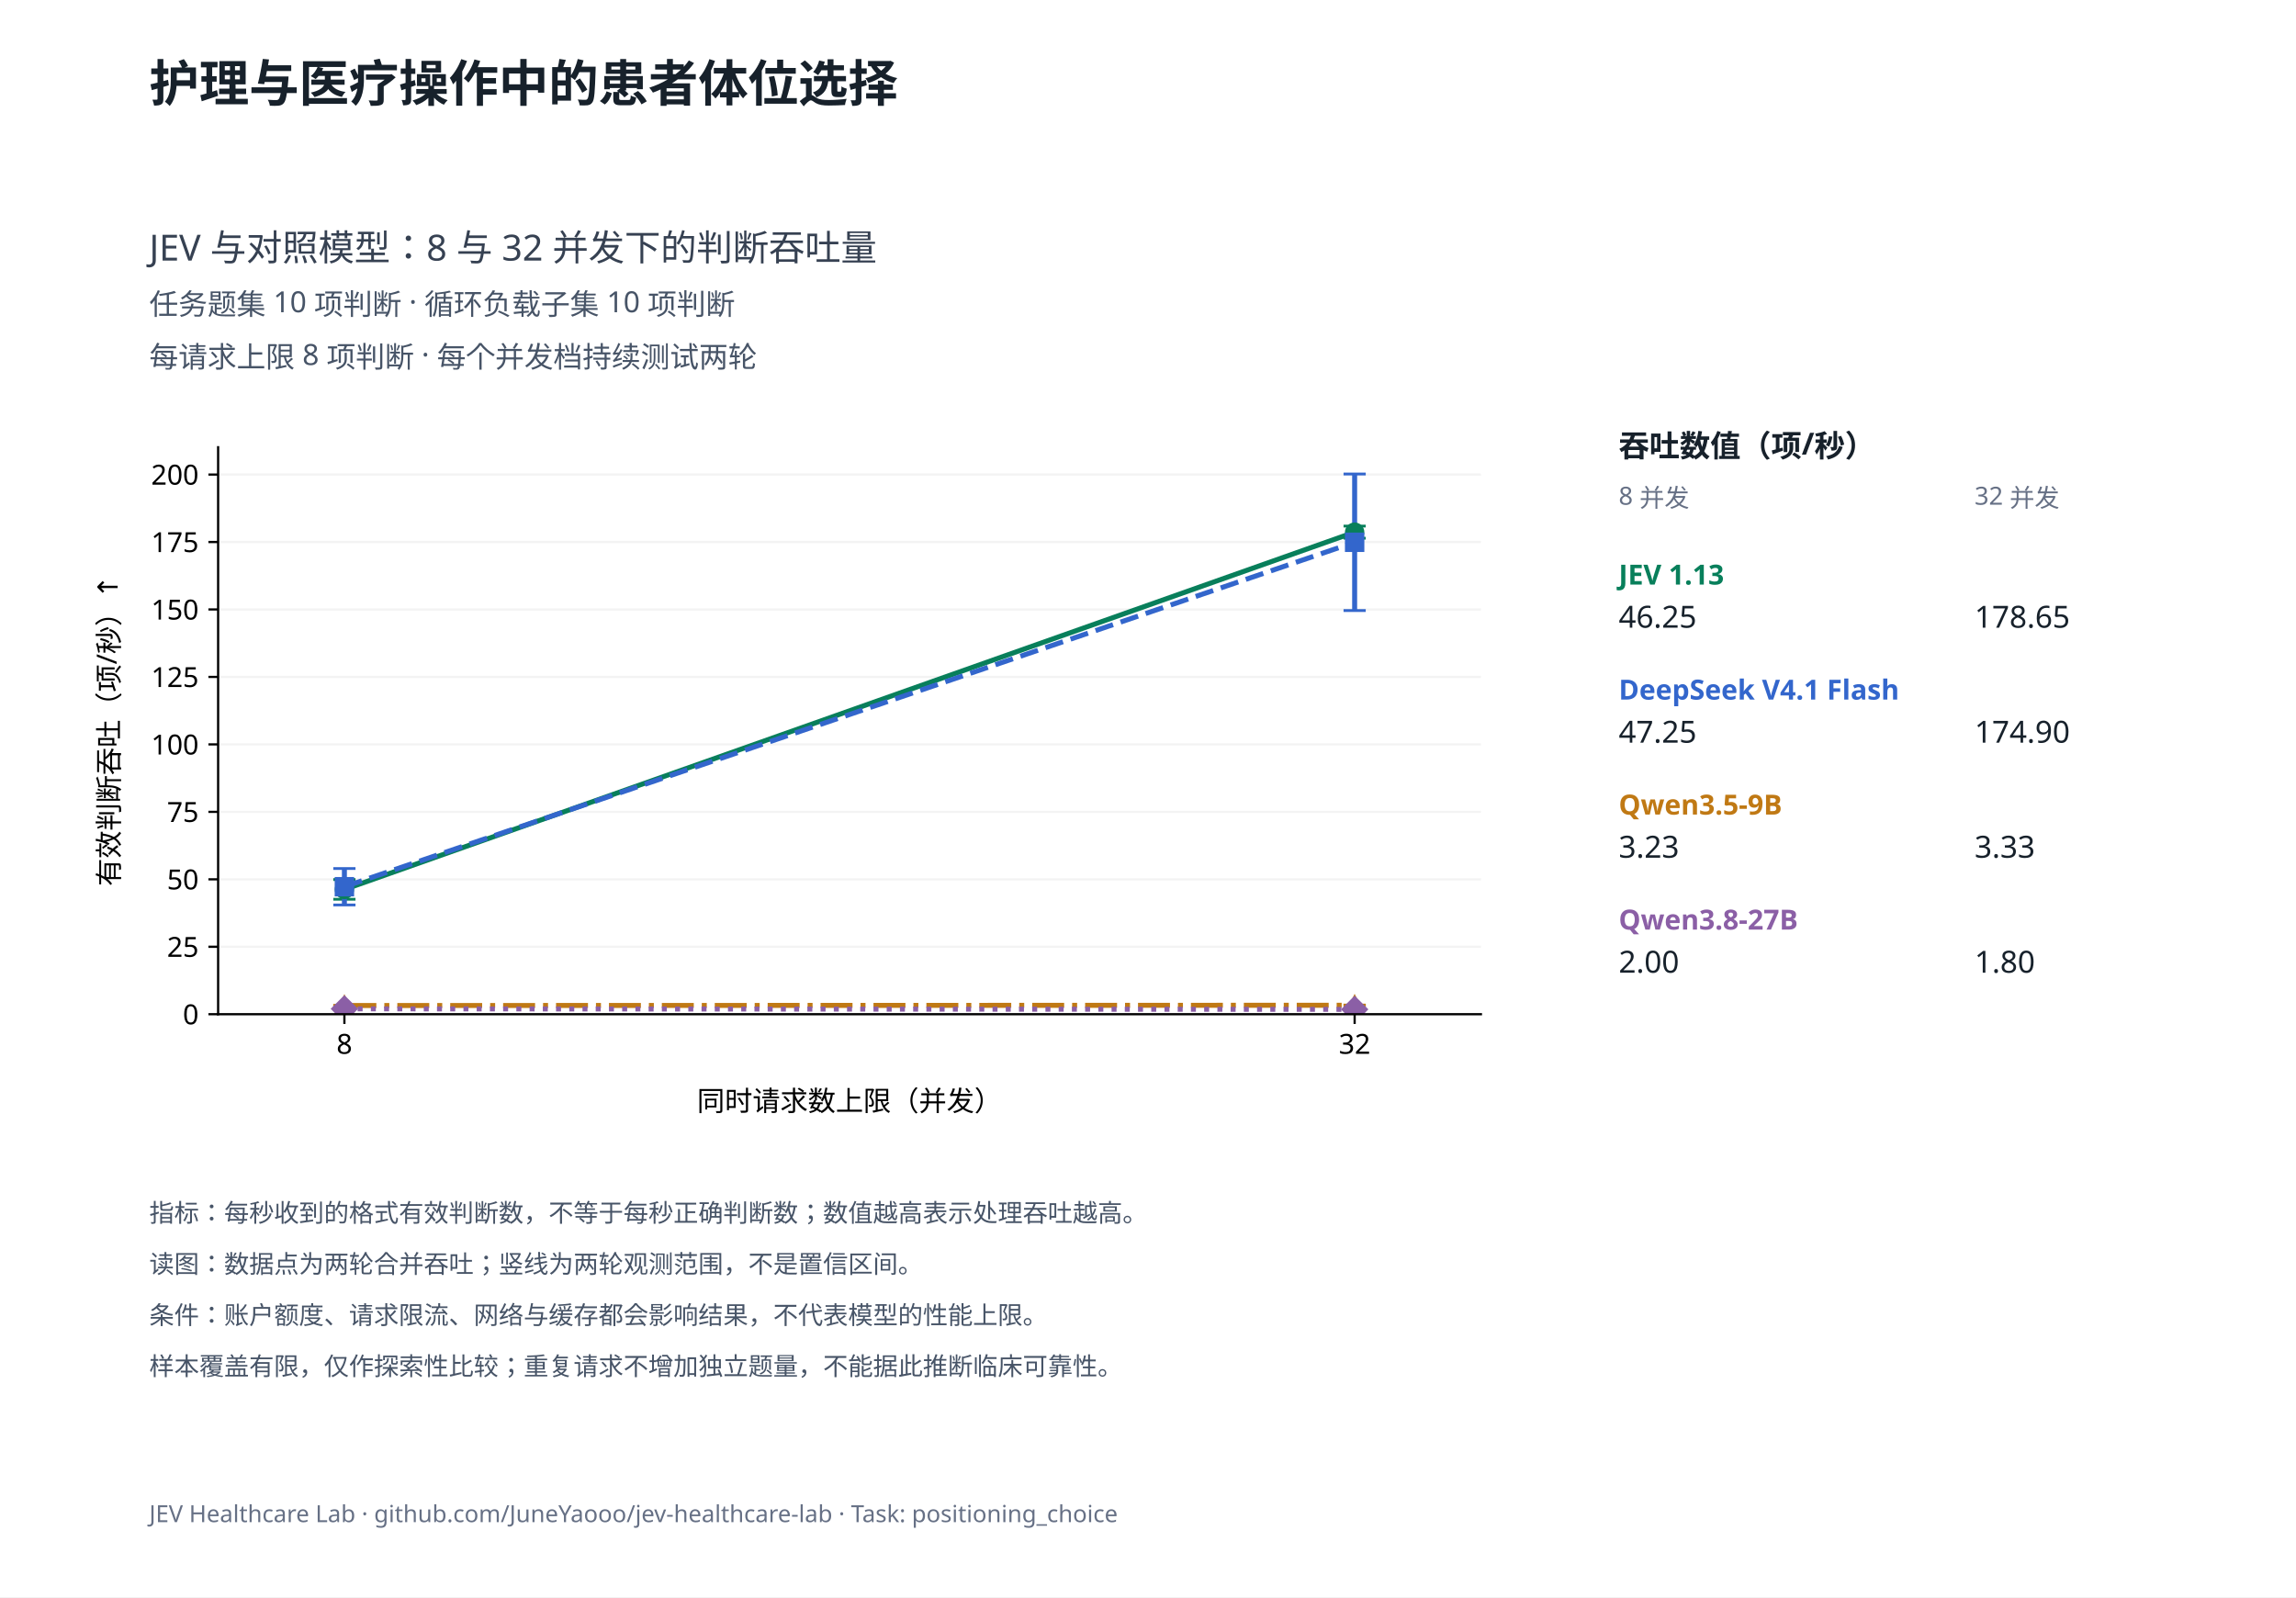
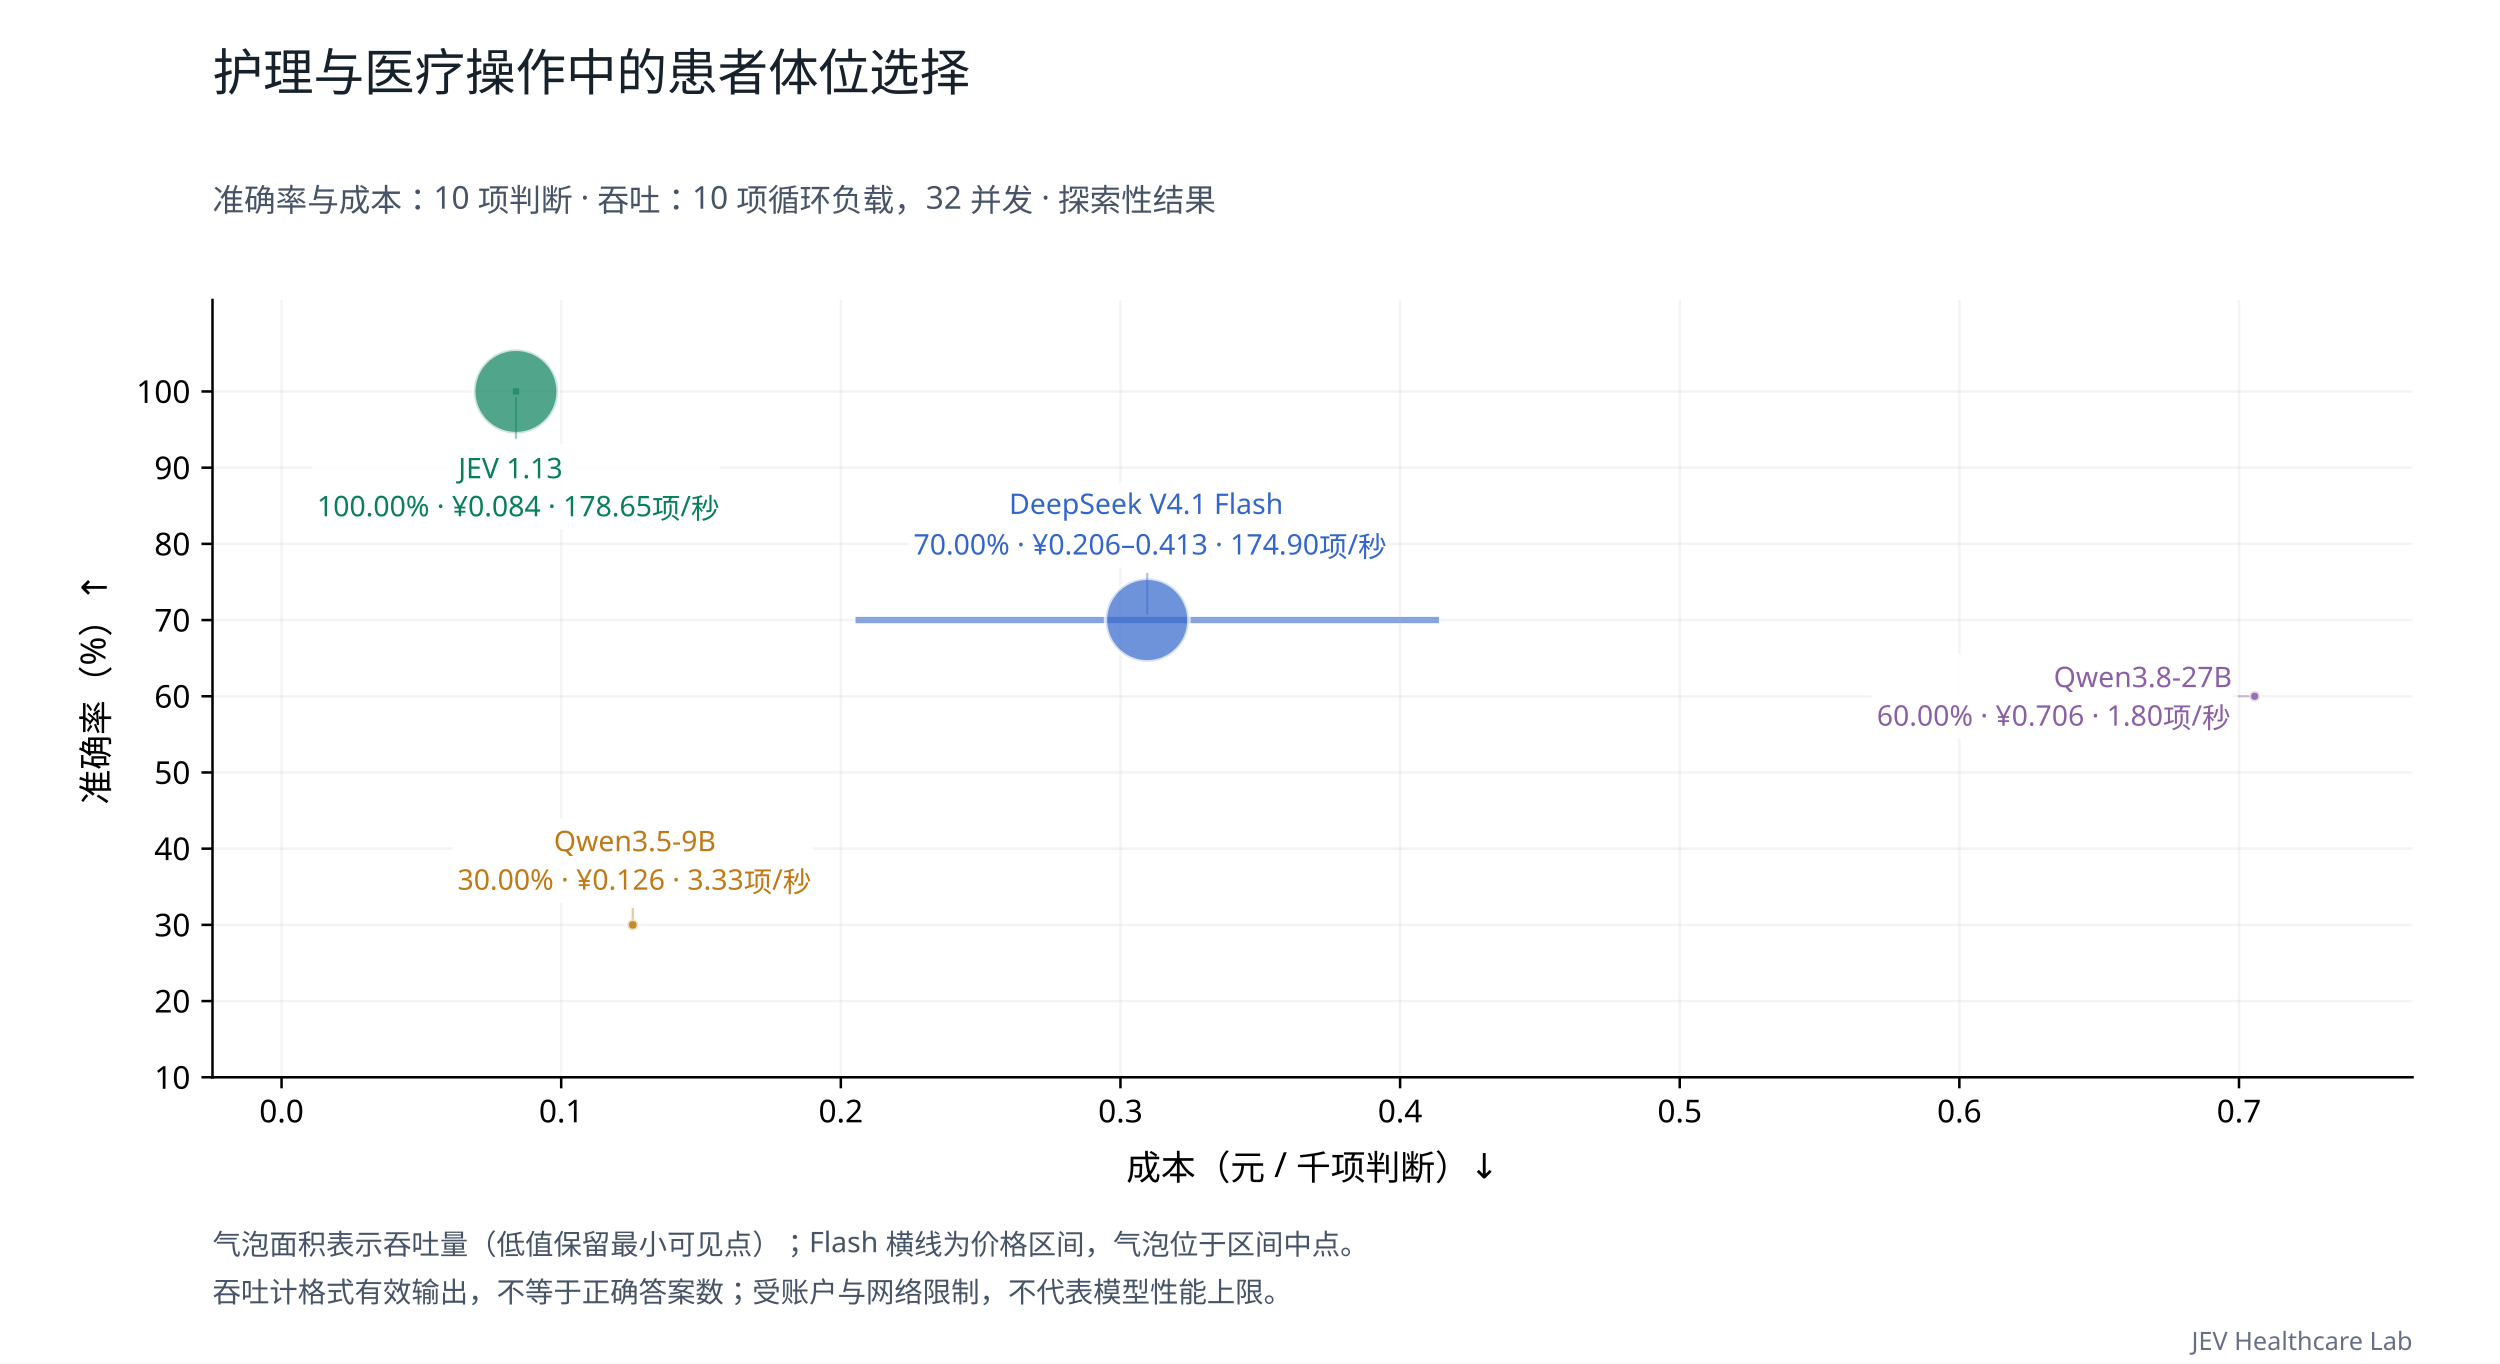
- <svg xmlns="http://www.w3.org/2000/svg" xmlns:xlink="http://www.w3.org/1999/xlink" width="828pt" height="576pt" viewBox="0 0 828 576" version="1.1">
+ <svg xmlns="http://www.w3.org/2000/svg" xmlns:xlink="http://www.w3.org/1999/xlink" width="792pt" height="432pt" viewBox="0 0 792 432" version="1.1">
  <defs>
    <style type="text/css">*{stroke-linejoin: round; stroke-linecap: butt}</style>
  </defs>
  <g id="figure_1">
    <g id="patch_1">
-       <path d="M 0 576 L 828 576 L 828 0 L 0 0 z " style="fill: #ffffff" />
+       <path d="M 0 432 L 792 432 L 792 0 L 0 0 z " style="fill: #ffffff" />
    </g>
    <g id="axes_1">
      <g id="patch_2">
-         <path d="M 78.66 365.76 L 534.06 365.76 L 534.06 161.28 L 78.66 161.28 z " style="fill: #ffffff" />
+         <path d="M 67.32 341.28 L 764.28 341.28 L 764.28 95.04 L 67.32 95.04 z " style="fill: #ffffff" />
+       </g>
+       <g id="line2d_1">
+         <path d="M 163.456 124.009 L 163.456 124.009 " clip-path="url(#p23ea43a445)" style="fill: none; stroke: #087f5b; stroke-opacity: 0.6; stroke-width: 2; stroke-linecap: square" />
+       </g>
+       <g id="line2d_2">
+         <path d="M 272.027 196.433 L 454.856 196.433 " clip-path="url(#p23ea43a445)" style="fill: none; stroke: #3366cc; stroke-opacity: 0.6; stroke-width: 2; stroke-linecap: square" />
+       </g>
+       <g id="line2d_3">
+         <path d="M 200.464 292.998 L 200.464 292.998 " clip-path="url(#p23ea43a445)" style="fill: none; stroke: #c07914; stroke-opacity: 0.6; stroke-width: 2; stroke-linecap: square" />
+       </g>
+       <g id="line2d_4">
+         <path d="M 714.274 220.574 L 714.274 220.574 " clip-path="url(#p23ea43a445)" style="fill: none; stroke: #8b5fa6; stroke-opacity: 0.6; stroke-width: 2; stroke-linecap: square" />
      </g>
      <g id="matplotlib.axis_1">
        <g id="xtick_1">
-           <g id="line2d_1">
+           <g id="line2d_5">
+             <path d="M 89.198 341.28 L 89.198 95.04 " clip-path="url(#p23ea43a445)" style="fill: none; stroke: #b0b0b0; stroke-opacity: 0.14; stroke-width: 0.8; stroke-linecap: square" />
+           </g>
+           <g id="line2d_6">
            <defs>
-               <path id="m73b1d0b5fa" d="M 0 0 L 0 3.5 " style="stroke: #000000; stroke-width: 0.8" />
+               <path id="m9bc29d670c" d="M 0 0 L 0 3.5 " style="stroke: #000000; stroke-width: 0.8" />
            </defs>
            <g>
-               <use xlink:href="#m73b1d0b5fa" x="124.2" y="365.76" style="stroke: #000000; stroke-width: 0.8" />
+               <use xlink:href="#m9bc29d670c" x="89.198" y="341.28" style="stroke: #000000; stroke-width: 0.8" />
            </g>
          </g>
          <g id="text_1">
-             <text style="font-size: 10px; font-family: 'Arial Unicode MS'; text-anchor: middle" x="124.2" y="380.04" transform="rotate(-0 124.2 380.0403)">8</text>
+             <text style="font-size: 10px; font-family: 'Arial Unicode MS'; text-anchor: middle" x="89.198" y="355.56" transform="rotate(-0 89.19767 355.5603)">0.0</text>
          </g>
        </g>
        <g id="xtick_2">
-           <g id="line2d_2">
-             <g>
-               <use xlink:href="#m73b1d0b5fa" x="488.52" y="365.76" style="stroke: #000000; stroke-width: 0.8" />
+           <g id="line2d_7">
+             <path d="M 177.786 341.28 L 177.786 95.04 " clip-path="url(#p23ea43a445)" style="fill: none; stroke: #b0b0b0; stroke-opacity: 0.14; stroke-width: 0.8; stroke-linecap: square" />
+           </g>
+           <g id="line2d_8">
+             <g>
+               <use xlink:href="#m9bc29d670c" x="177.786" y="341.28" style="stroke: #000000; stroke-width: 0.8" />
            </g>
          </g>
          <g id="text_2">
-             <text style="font-size: 10px; font-family: 'Arial Unicode MS'; text-anchor: middle" x="488.52" y="380.04" transform="rotate(-0 488.52 380.0403)">32</text>
-           </g>
-         </g>
-         <g id="text_3">
-           <text style="font-size: 10px; font-family: 'Arial Unicode MS'; text-anchor: middle" x="306.36" y="400.621" transform="rotate(-0 306.36 400.6211)">同时请求数上限（并发）</text>
+             <text style="font-size: 10px; font-family: 'Arial Unicode MS'; text-anchor: middle" x="177.786" y="355.56" transform="rotate(-0 177.7856 355.5603)">0.1</text>
+           </g>
+         </g>
+         <g id="xtick_3">
+           <g id="line2d_9">
+             <path d="M 266.373 341.28 L 266.373 95.04 " clip-path="url(#p23ea43a445)" style="fill: none; stroke: #b0b0b0; stroke-opacity: 0.14; stroke-width: 0.8; stroke-linecap: square" />
+           </g>
+           <g id="line2d_10">
+             <g>
+               <use xlink:href="#m9bc29d670c" x="266.373" y="341.28" style="stroke: #000000; stroke-width: 0.8" />
+             </g>
+           </g>
+           <g id="text_3">
+             <text style="font-size: 10px; font-family: 'Arial Unicode MS'; text-anchor: middle" x="266.373" y="355.56" transform="rotate(-0 266.3735 355.5603)">0.2</text>
+           </g>
+         </g>
+         <g id="xtick_4">
+           <g id="line2d_11">
+             <path d="M 354.961 341.28 L 354.961 95.04 " clip-path="url(#p23ea43a445)" style="fill: none; stroke: #b0b0b0; stroke-opacity: 0.14; stroke-width: 0.8; stroke-linecap: square" />
+           </g>
+           <g id="line2d_12">
+             <g>
+               <use xlink:href="#m9bc29d670c" x="354.961" y="341.28" style="stroke: #000000; stroke-width: 0.8" />
+             </g>
+           </g>
+           <g id="text_4">
+             <text style="font-size: 10px; font-family: 'Arial Unicode MS'; text-anchor: middle" x="354.961" y="355.56" transform="rotate(-0 354.9614 355.5603)">0.3</text>
+           </g>
+         </g>
+         <g id="xtick_5">
+           <g id="line2d_13">
+             <path d="M 443.549 341.28 L 443.549 95.04 " clip-path="url(#p23ea43a445)" style="fill: none; stroke: #b0b0b0; stroke-opacity: 0.14; stroke-width: 0.8; stroke-linecap: square" />
+           </g>
+           <g id="line2d_14">
+             <g>
+               <use xlink:href="#m9bc29d670c" x="443.549" y="341.28" style="stroke: #000000; stroke-width: 0.8" />
+             </g>
+           </g>
+           <g id="text_5">
+             <text style="font-size: 10px; font-family: 'Arial Unicode MS'; text-anchor: middle" x="443.549" y="355.56" transform="rotate(-0 443.5493 355.5603)">0.4</text>
+           </g>
+         </g>
+         <g id="xtick_6">
+           <g id="line2d_15">
+             <path d="M 532.137 341.28 L 532.137 95.04 " clip-path="url(#p23ea43a445)" style="fill: none; stroke: #b0b0b0; stroke-opacity: 0.14; stroke-width: 0.8; stroke-linecap: square" />
+           </g>
+           <g id="line2d_16">
+             <g>
+               <use xlink:href="#m9bc29d670c" x="532.137" y="341.28" style="stroke: #000000; stroke-width: 0.8" />
+             </g>
+           </g>
+           <g id="text_6">
+             <text style="font-size: 10px; font-family: 'Arial Unicode MS'; text-anchor: middle" x="532.137" y="355.56" transform="rotate(-0 532.1372 355.5603)">0.5</text>
+           </g>
+         </g>
+         <g id="xtick_7">
+           <g id="line2d_17">
+             <path d="M 620.725 341.28 L 620.725 95.04 " clip-path="url(#p23ea43a445)" style="fill: none; stroke: #b0b0b0; stroke-opacity: 0.14; stroke-width: 0.8; stroke-linecap: square" />
+           </g>
+           <g id="line2d_18">
+             <g>
+               <use xlink:href="#m9bc29d670c" x="620.725" y="341.28" style="stroke: #000000; stroke-width: 0.8" />
+             </g>
+           </g>
+           <g id="text_7">
+             <text style="font-size: 10px; font-family: 'Arial Unicode MS'; text-anchor: middle" x="620.725" y="355.56" transform="rotate(-0 620.7251 355.5603)">0.6</text>
+           </g>
+         </g>
+         <g id="xtick_8">
+           <g id="line2d_19">
+             <path d="M 709.313 341.28 L 709.313 95.04 " clip-path="url(#p23ea43a445)" style="fill: none; stroke: #b0b0b0; stroke-opacity: 0.14; stroke-width: 0.8; stroke-linecap: square" />
+           </g>
+           <g id="line2d_20">
+             <g>
+               <use xlink:href="#m9bc29d670c" x="709.313" y="341.28" style="stroke: #000000; stroke-width: 0.8" />
+             </g>
+           </g>
+           <g id="text_8">
+             <text style="font-size: 10px; font-family: 'Arial Unicode MS'; text-anchor: middle" x="709.313" y="355.56" transform="rotate(-0 709.313 355.5603)">0.7</text>
+           </g>
+         </g>
+         <g id="text_9">
+           <text style="font-size: 11px; font-family: 'Arial Unicode MS'; text-anchor: middle" x="415.8" y="373.812" transform="rotate(-0 415.8 373.8122)">成本（元 / 千项判断）↓</text>
        </g>
      </g>
      <g id="matplotlib.axis_2">
        <g id="ytick_1">
-           <g id="line2d_3">
-             <path d="M 78.66 365.76 L 534.06 365.76 " clip-path="url(#peaf18ee076)" style="fill: none; stroke: #b0b0b0; stroke-opacity: 0.16; stroke-width: 0.8; stroke-linecap: square" />
-           </g>
-           <g id="line2d_4">
+           <g id="line2d_21">
+             <path d="M 67.32 341.28 L 764.28 341.28 " clip-path="url(#p23ea43a445)" style="fill: none; stroke: #b0b0b0; stroke-opacity: 0.14; stroke-width: 0.8; stroke-linecap: square" />
+           </g>
+           <g id="line2d_22">
            <defs>
-               <path id="me951efc57d" d="M 0 0 L -3.5 0 " style="stroke: #000000; stroke-width: 0.8" />
+               <path id="me71dd7613c" d="M 0 0 L -3.5 0 " style="stroke: #000000; stroke-width: 0.8" />
            </defs>
            <g>
-               <use xlink:href="#me951efc57d" x="78.66" y="365.76" style="stroke: #000000; stroke-width: 0.8" />
-             </g>
-           </g>
-           <g id="text_4">
-             <text style="font-size: 10px; font-family: 'Arial Unicode MS'; text-anchor: end" x="71.66" y="369.4" transform="rotate(-0 71.66 369.4001)">0</text>
+               <use xlink:href="#me71dd7613c" x="67.32" y="341.28" style="stroke: #000000; stroke-width: 0.8" />
+             </g>
+           </g>
+           <g id="text_10">
+             <text style="font-size: 10px; font-family: 'Arial Unicode MS'; text-anchor: end" x="60.32" y="344.92" transform="rotate(-0 60.32 344.9201)">10</text>
          </g>
        </g>
        <g id="ytick_2">
-           <g id="line2d_5">
-             <path d="M 78.66 341.432 L 534.06 341.432 " clip-path="url(#peaf18ee076)" style="fill: none; stroke: #b0b0b0; stroke-opacity: 0.16; stroke-width: 0.8; stroke-linecap: square" />
-           </g>
-           <g id="line2d_6">
-             <g>
-               <use xlink:href="#me951efc57d" x="78.66" y="341.432" style="stroke: #000000; stroke-width: 0.8" />
-             </g>
-           </g>
-           <g id="text_5">
-             <text style="font-size: 10px; font-family: 'Arial Unicode MS'; text-anchor: end" x="71.66" y="345.072" transform="rotate(-0 71.66 345.0723)">25</text>
+           <g id="line2d_23">
+             <path d="M 67.32 317.139 L 764.28 317.139 " clip-path="url(#p23ea43a445)" style="fill: none; stroke: #b0b0b0; stroke-opacity: 0.14; stroke-width: 0.8; stroke-linecap: square" />
+           </g>
+           <g id="line2d_24">
+             <g>
+               <use xlink:href="#me71dd7613c" x="67.32" y="317.139" style="stroke: #000000; stroke-width: 0.8" />
+             </g>
+           </g>
+           <g id="text_11">
+             <text style="font-size: 10px; font-family: 'Arial Unicode MS'; text-anchor: end" x="60.32" y="320.779" transform="rotate(-0 60.32 320.779)">20</text>
          </g>
        </g>
        <g id="ytick_3">
-           <g id="line2d_7">
-             <path d="M 78.66 317.104 L 534.06 317.104 " clip-path="url(#peaf18ee076)" style="fill: none; stroke: #b0b0b0; stroke-opacity: 0.16; stroke-width: 0.8; stroke-linecap: square" />
-           </g>
-           <g id="line2d_8">
-             <g>
-               <use xlink:href="#me951efc57d" x="78.66" y="317.104" style="stroke: #000000; stroke-width: 0.8" />
-             </g>
-           </g>
-           <g id="text_6">
-             <text style="font-size: 10px; font-family: 'Arial Unicode MS'; text-anchor: end" x="71.66" y="320.745" transform="rotate(-0 71.66 320.7445)">50</text>
+           <g id="line2d_25">
+             <path d="M 67.32 292.998 L 764.28 292.998 " clip-path="url(#p23ea43a445)" style="fill: none; stroke: #b0b0b0; stroke-opacity: 0.14; stroke-width: 0.8; stroke-linecap: square" />
+           </g>
+           <g id="line2d_26">
+             <g>
+               <use xlink:href="#me71dd7613c" x="67.32" y="292.998" style="stroke: #000000; stroke-width: 0.8" />
+             </g>
+           </g>
+           <g id="text_12">
+             <text style="font-size: 10px; font-family: 'Arial Unicode MS'; text-anchor: end" x="60.32" y="296.638" transform="rotate(-0 60.32 296.6378)">30</text>
          </g>
        </g>
        <g id="ytick_4">
-           <g id="line2d_9">
-             <path d="M 78.66 292.777 L 534.06 292.777 " clip-path="url(#peaf18ee076)" style="fill: none; stroke: #b0b0b0; stroke-opacity: 0.16; stroke-width: 0.8; stroke-linecap: square" />
-           </g>
-           <g id="line2d_10">
-             <g>
-               <use xlink:href="#me951efc57d" x="78.66" y="292.777" style="stroke: #000000; stroke-width: 0.8" />
-             </g>
-           </g>
-           <g id="text_7">
-             <text style="font-size: 10px; font-family: 'Arial Unicode MS'; text-anchor: end" x="71.66" y="296.417" transform="rotate(-0 71.66 296.4167)">75</text>
+           <g id="line2d_27">
+             <path d="M 67.32 268.856 L 764.28 268.856 " clip-path="url(#p23ea43a445)" style="fill: none; stroke: #b0b0b0; stroke-opacity: 0.14; stroke-width: 0.8; stroke-linecap: square" />
+           </g>
+           <g id="line2d_28">
+             <g>
+               <use xlink:href="#me71dd7613c" x="67.32" y="268.856" style="stroke: #000000; stroke-width: 0.8" />
+             </g>
+           </g>
+           <g id="text_13">
+             <text style="font-size: 10px; font-family: 'Arial Unicode MS'; text-anchor: end" x="60.32" y="272.497" transform="rotate(-0 60.32 272.4966)">40</text>
          </g>
        </g>
        <g id="ytick_5">
-           <g id="line2d_11">
-             <path d="M 78.66 268.449 L 534.06 268.449 " clip-path="url(#peaf18ee076)" style="fill: none; stroke: #b0b0b0; stroke-opacity: 0.16; stroke-width: 0.8; stroke-linecap: square" />
-           </g>
-           <g id="line2d_12">
-             <g>
-               <use xlink:href="#me951efc57d" x="78.66" y="268.449" style="stroke: #000000; stroke-width: 0.8" />
-             </g>
-           </g>
-           <g id="text_8">
-             <text style="font-size: 10px; font-family: 'Arial Unicode MS'; text-anchor: end" x="71.66" y="272.089" transform="rotate(-0 71.66 272.0889)">100</text>
+           <g id="line2d_29">
+             <path d="M 67.32 244.715 L 764.28 244.715 " clip-path="url(#p23ea43a445)" style="fill: none; stroke: #b0b0b0; stroke-opacity: 0.14; stroke-width: 0.8; stroke-linecap: square" />
+           </g>
+           <g id="line2d_30">
+             <g>
+               <use xlink:href="#me71dd7613c" x="67.32" y="244.715" style="stroke: #000000; stroke-width: 0.8" />
+             </g>
+           </g>
+           <g id="text_14">
+             <text style="font-size: 10px; font-family: 'Arial Unicode MS'; text-anchor: end" x="60.32" y="248.355" transform="rotate(-0 60.32 248.3554)">50</text>
          </g>
        </g>
        <g id="ytick_6">
-           <g id="line2d_13">
-             <path d="M 78.66 244.121 L 534.06 244.121 " clip-path="url(#peaf18ee076)" style="fill: none; stroke: #b0b0b0; stroke-opacity: 0.16; stroke-width: 0.8; stroke-linecap: square" />
-           </g>
-           <g id="line2d_14">
-             <g>
-               <use xlink:href="#me951efc57d" x="78.66" y="244.121" style="stroke: #000000; stroke-width: 0.8" />
-             </g>
-           </g>
-           <g id="text_9">
-             <text style="font-size: 10px; font-family: 'Arial Unicode MS'; text-anchor: end" x="71.66" y="247.761" transform="rotate(-0 71.66 247.7612)">125</text>
+           <g id="line2d_31">
+             <path d="M 67.32 220.574 L 764.28 220.574 " clip-path="url(#p23ea43a445)" style="fill: none; stroke: #b0b0b0; stroke-opacity: 0.14; stroke-width: 0.8; stroke-linecap: square" />
+           </g>
+           <g id="line2d_32">
+             <g>
+               <use xlink:href="#me71dd7613c" x="67.32" y="220.574" style="stroke: #000000; stroke-width: 0.8" />
+             </g>
+           </g>
+           <g id="text_15">
+             <text style="font-size: 10px; font-family: 'Arial Unicode MS'; text-anchor: end" x="60.32" y="224.214" transform="rotate(-0 60.32 224.2143)">60</text>
          </g>
        </g>
        <g id="ytick_7">
-           <g id="line2d_15">
-             <path d="M 78.66 219.793 L 534.06 219.793 " clip-path="url(#peaf18ee076)" style="fill: none; stroke: #b0b0b0; stroke-opacity: 0.16; stroke-width: 0.8; stroke-linecap: square" />
-           </g>
-           <g id="line2d_16">
-             <g>
-               <use xlink:href="#me951efc57d" x="78.66" y="219.793" style="stroke: #000000; stroke-width: 0.8" />
-             </g>
-           </g>
-           <g id="text_10">
-             <text style="font-size: 10px; font-family: 'Arial Unicode MS'; text-anchor: end" x="71.66" y="223.433" transform="rotate(-0 71.66 223.4334)">150</text>
+           <g id="line2d_33">
+             <path d="M 67.32 196.433 L 764.28 196.433 " clip-path="url(#p23ea43a445)" style="fill: none; stroke: #b0b0b0; stroke-opacity: 0.14; stroke-width: 0.8; stroke-linecap: square" />
+           </g>
+           <g id="line2d_34">
+             <g>
+               <use xlink:href="#me71dd7613c" x="67.32" y="196.433" style="stroke: #000000; stroke-width: 0.8" />
+             </g>
+           </g>
+           <g id="text_16">
+             <text style="font-size: 10px; font-family: 'Arial Unicode MS'; text-anchor: end" x="60.32" y="200.073" transform="rotate(-0 60.32 200.0731)">70</text>
          </g>
        </g>
        <g id="ytick_8">
-           <g id="line2d_17">
-             <path d="M 78.66 195.465 L 534.06 195.465 " clip-path="url(#peaf18ee076)" style="fill: none; stroke: #b0b0b0; stroke-opacity: 0.16; stroke-width: 0.8; stroke-linecap: square" />
-           </g>
-           <g id="line2d_18">
-             <g>
-               <use xlink:href="#me951efc57d" x="78.66" y="195.465" style="stroke: #000000; stroke-width: 0.8" />
-             </g>
-           </g>
-           <g id="text_11">
-             <text style="font-size: 10px; font-family: 'Arial Unicode MS'; text-anchor: end" x="71.66" y="199.106" transform="rotate(-0 71.66 199.1056)">175</text>
+           <g id="line2d_35">
+             <path d="M 67.32 172.292 L 764.28 172.292 " clip-path="url(#p23ea43a445)" style="fill: none; stroke: #b0b0b0; stroke-opacity: 0.14; stroke-width: 0.8; stroke-linecap: square" />
+           </g>
+           <g id="line2d_36">
+             <g>
+               <use xlink:href="#me71dd7613c" x="67.32" y="172.292" style="stroke: #000000; stroke-width: 0.8" />
+             </g>
+           </g>
+           <g id="text_17">
+             <text style="font-size: 10px; font-family: 'Arial Unicode MS'; text-anchor: end" x="60.32" y="175.932" transform="rotate(-0 60.32 175.9319)">80</text>
          </g>
        </g>
        <g id="ytick_9">
-           <g id="line2d_19">
-             <path d="M 78.66 171.138 L 534.06 171.138 " clip-path="url(#peaf18ee076)" style="fill: none; stroke: #b0b0b0; stroke-opacity: 0.16; stroke-width: 0.8; stroke-linecap: square" />
-           </g>
-           <g id="line2d_20">
-             <g>
-               <use xlink:href="#me951efc57d" x="78.66" y="171.138" style="stroke: #000000; stroke-width: 0.8" />
-             </g>
-           </g>
-           <g id="text_12">
-             <text style="font-size: 10px; font-family: 'Arial Unicode MS'; text-anchor: end" x="71.66" y="174.778" transform="rotate(-0 71.66 174.7778)">200</text>
-           </g>
-         </g>
-         <g id="text_13">
-           <text style="font-size: 10px; font-family: 'Arial Unicode MS'; text-anchor: middle" x="42.877" y="263.52" transform="rotate(-90 42.87719 263.52)">有效判断吞吐（项/秒）↑</text>
-         </g>
-       </g>
-       <g id="LineCollection_1">
-         <path d="M 124.2 324.305 L 124.2 317.202 " clip-path="url(#peaf18ee076)" style="fill: none; stroke: #087f5b; stroke-width: 1.8" />
-         <path d="M 488.52 194.103 L 488.52 189.724 " clip-path="url(#peaf18ee076)" style="fill: none; stroke: #087f5b; stroke-width: 1.8" />
-       </g>
-       <g id="line2d_21">
+           <g id="line2d_37">
+             <path d="M 67.32 148.151 L 764.28 148.151 " clip-path="url(#p23ea43a445)" style="fill: none; stroke: #b0b0b0; stroke-opacity: 0.14; stroke-width: 0.8; stroke-linecap: square" />
+           </g>
+           <g id="line2d_38">
+             <g>
+               <use xlink:href="#me71dd7613c" x="67.32" y="148.151" style="stroke: #000000; stroke-width: 0.8" />
+             </g>
+           </g>
+           <g id="text_18">
+             <text style="font-size: 10px; font-family: 'Arial Unicode MS'; text-anchor: end" x="60.32" y="151.791" transform="rotate(-0 60.32 151.7907)">90</text>
+           </g>
+         </g>
+         <g id="ytick_10">
+           <g id="line2d_39">
+             <path d="M 67.32 124.009 L 764.28 124.009 " clip-path="url(#p23ea43a445)" style="fill: none; stroke: #b0b0b0; stroke-opacity: 0.14; stroke-width: 0.8; stroke-linecap: square" />
+           </g>
+           <g id="line2d_40">
+             <g>
+               <use xlink:href="#me71dd7613c" x="67.32" y="124.009" style="stroke: #000000; stroke-width: 0.8" />
+             </g>
+           </g>
+           <g id="text_19">
+             <text style="font-size: 10px; font-family: 'Arial Unicode MS'; text-anchor: end" x="60.32" y="127.65" transform="rotate(-0 60.32 127.6495)">100</text>
+           </g>
+         </g>
+         <g id="text_20">
+           <text style="font-size: 11px; font-family: 'Arial Unicode MS'; text-anchor: middle" x="34.327" y="218.16" transform="rotate(-90 34.32719 218.16)">准确率（%）↑</text>
+         </g>
+       </g>
+       <g id="patch_3">
+         <path d="M 67.32 341.28 L 67.32 95.04 " style="fill: none; stroke: #000000; stroke-width: 0.8; stroke-linejoin: miter; stroke-linecap: square" />
+       </g>
+       <g id="patch_4">
+         <path d="M 67.32 341.28 L 764.28 341.28 " style="fill: none; stroke: #000000; stroke-width: 0.8; stroke-linejoin: miter; stroke-linecap: square" />
+       </g>
+       <g id="PathCollection_1">
        <defs>
-           <path id="me0d12faeab" d="M 4 0 L -4 -0 " style="stroke: #087f5b" />
+           <path id="me0984b8905" d="M 0 13.366 C 3.545 13.366 6.945 11.958 9.451 9.451 C 11.958 6.945 13.366 3.545 13.366 0 C 13.366 -3.545 11.958 -6.945 9.451 -9.451 C 6.945 -11.958 3.545 -13.366 0 -13.366 C -3.545 -13.366 -6.945 -11.958 -9.451 -9.451 C -11.958 -6.945 -13.366 -3.545 -13.366 0 C -13.366 3.545 -11.958 6.945 -9.451 9.451 C -6.945 11.958 -3.545 13.366 0 13.366 z " style="stroke: #ffffff; stroke-opacity: 0.7; stroke-width: 1.1" />
        </defs>
-         <g clip-path="url(#peaf18ee076)">
-           <use xlink:href="#me0d12faeab" x="124.2" y="324.305" style="fill: #087f5b; stroke: #087f5b" />
-           <use xlink:href="#me0d12faeab" x="488.52" y="194.103" style="fill: #087f5b; stroke: #087f5b" />
-         </g>
-       </g>
-       <g id="line2d_22">
-         <g clip-path="url(#peaf18ee076)">
-           <use xlink:href="#me0d12faeab" x="124.2" y="317.202" style="fill: #087f5b; stroke: #087f5b" />
-           <use xlink:href="#me0d12faeab" x="488.52" y="189.724" style="fill: #087f5b; stroke: #087f5b" />
-         </g>
-       </g>
-       <g id="LineCollection_2">
-         <path d="M 124.2 326.349 L 124.2 313.212 " clip-path="url(#peaf18ee076)" style="fill: none; stroke: #3366cc; stroke-width: 1.8" />
-         <path d="M 488.52 220.182 L 488.52 170.943 " clip-path="url(#peaf18ee076)" style="fill: none; stroke: #3366cc; stroke-width: 1.8" />
-       </g>
-       <g id="line2d_23">
+         <g clip-path="url(#p23ea43a445)">
+           <use xlink:href="#me0984b8905" x="163.456" y="124.009" style="fill: #087f5b; fill-opacity: 0.7; stroke: #ffffff; stroke-opacity: 0.7; stroke-width: 1.1" />
+         </g>
+       </g>
+       <g id="PathCollection_2">
        <defs>
-           <path id="m6aea7ce89d" d="M 4 0 L -4 -0 " style="stroke: #3366cc" />
+           <path id="m5db1e35113" d="M 0 13.225 C 3.507 13.225 6.871 11.832 9.351 9.351 C 11.832 6.871 13.225 3.507 13.225 0 C 13.225 -3.507 11.832 -6.871 9.351 -9.351 C 6.871 -11.832 3.507 -13.225 0 -13.225 C -3.507 -13.225 -6.871 -11.832 -9.351 -9.351 C -11.832 -6.871 -13.225 -3.507 -13.225 0 C -13.225 3.507 -11.832 6.871 -9.351 9.351 C -6.871 11.832 -3.507 13.225 0 13.225 z " style="stroke: #ffffff; stroke-opacity: 0.7; stroke-width: 1.1" />
        </defs>
-         <g clip-path="url(#peaf18ee076)">
-           <use xlink:href="#m6aea7ce89d" x="124.2" y="326.349" style="fill: #3366cc; stroke: #3366cc" />
-           <use xlink:href="#m6aea7ce89d" x="488.52" y="220.182" style="fill: #3366cc; stroke: #3366cc" />
-         </g>
-       </g>
-       <g id="line2d_24">
-         <g clip-path="url(#peaf18ee076)">
-           <use xlink:href="#m6aea7ce89d" x="124.2" y="313.212" style="fill: #3366cc; stroke: #3366cc" />
-           <use xlink:href="#m6aea7ce89d" x="488.52" y="170.943" style="fill: #3366cc; stroke: #3366cc" />
-         </g>
-       </g>
-       <g id="LineCollection_3">
-         <path d="M 124.2 362.646 L 124.2 362.597 " clip-path="url(#peaf18ee076)" style="fill: none; stroke: #c07914; stroke-width: 1.8" />
-         <path d="M 488.52 362.597 L 488.52 362.451 " clip-path="url(#peaf18ee076)" style="fill: none; stroke: #c07914; stroke-width: 1.8" />
-       </g>
-       <g id="line2d_25">
+         <g clip-path="url(#p23ea43a445)">
+           <use xlink:href="#m5db1e35113" x="363.441" y="196.433" style="fill: #3366cc; fill-opacity: 0.7; stroke: #ffffff; stroke-opacity: 0.7; stroke-width: 1.1" />
+         </g>
+       </g>
+       <g id="PathCollection_3">
        <defs>
-           <path id="mb43142c4e9" d="M 4 0 L -4 -0 " style="stroke: #c07914" />
+           <path id="m45bace3a79" d="M 0 1.823 C 0.484 1.823 0.947 1.631 1.289 1.289 C 1.631 0.947 1.823 0.484 1.823 0 C 1.823 -0.484 1.631 -0.947 1.289 -1.289 C 0.947 -1.631 0.484 -1.823 0 -1.823 C -0.484 -1.823 -0.947 -1.631 -1.289 -1.289 C -1.631 -0.947 -1.823 -0.484 -1.823 0 C -1.823 0.484 -1.631 0.947 -1.289 1.289 C -0.947 1.631 -0.484 1.823 0 1.823 z " style="stroke: #ffffff; stroke-opacity: 0.7; stroke-width: 1.1" />
        </defs>
-         <g clip-path="url(#peaf18ee076)">
-           <use xlink:href="#mb43142c4e9" x="124.2" y="362.646" style="fill: #c07914; stroke: #c07914" />
-           <use xlink:href="#mb43142c4e9" x="488.52" y="362.597" style="fill: #c07914; stroke: #c07914" />
-         </g>
-       </g>
-       <g id="line2d_26">
-         <g clip-path="url(#peaf18ee076)">
-           <use xlink:href="#mb43142c4e9" x="124.2" y="362.597" style="fill: #c07914; stroke: #c07914" />
-           <use xlink:href="#mb43142c4e9" x="488.52" y="362.451" style="fill: #c07914; stroke: #c07914" />
-         </g>
-       </g>
-       <g id="LineCollection_4">
-         <path d="M 124.2 364.203 L 124.2 363.425 " clip-path="url(#peaf18ee076)" style="fill: none; stroke: #8b5fa6; stroke-width: 1.8" />
-         <path d="M 488.52 364.203 L 488.52 363.814 " clip-path="url(#peaf18ee076)" style="fill: none; stroke: #8b5fa6; stroke-width: 1.8" />
-       </g>
-       <g id="line2d_27">
+         <g clip-path="url(#p23ea43a445)">
+           <use xlink:href="#m45bace3a79" x="200.464" y="292.998" style="fill: #c07914; fill-opacity: 0.7; stroke: #ffffff; stroke-opacity: 0.7; stroke-width: 1.1" />
+         </g>
+       </g>
+       <g id="PathCollection_4">
        <defs>
-           <path id="m0fd5b7fb76" d="M 4 0 L -4 -0 " style="stroke: #8b5fa6" />
+           <path id="m5661cff470" d="M 0 1.732 C 0.459 1.732 0.9 1.55 1.225 1.225 C 1.55 0.9 1.732 0.459 1.732 0 C 1.732 -0.459 1.55 -0.9 1.225 -1.225 C 0.9 -1.55 0.459 -1.732 0 -1.732 C -0.459 -1.732 -0.9 -1.55 -1.225 -1.225 C -1.55 -0.9 -1.732 -0.459 -1.732 0 C -1.732 0.459 -1.55 0.9 -1.225 1.225 C -0.9 1.55 -0.459 1.732 0 1.732 z " style="stroke: #ffffff; stroke-opacity: 0.7; stroke-width: 1.1" />
        </defs>
-         <g clip-path="url(#peaf18ee076)">
-           <use xlink:href="#m0fd5b7fb76" x="124.2" y="364.203" style="fill: #8b5fa6; stroke: #8b5fa6" />
-           <use xlink:href="#m0fd5b7fb76" x="488.52" y="364.203" style="fill: #8b5fa6; stroke: #8b5fa6" />
-         </g>
-       </g>
-       <g id="line2d_28">
-         <g clip-path="url(#peaf18ee076)">
-           <use xlink:href="#m0fd5b7fb76" x="124.2" y="363.425" style="fill: #8b5fa6; stroke: #8b5fa6" />
-           <use xlink:href="#m0fd5b7fb76" x="488.52" y="363.814" style="fill: #8b5fa6; stroke: #8b5fa6" />
-         </g>
-       </g>
-       <g id="line2d_29">
-         <path d="M 124.2 320.754 L 488.52 191.914 " clip-path="url(#peaf18ee076)" style="fill: none; stroke: #087f5b; stroke-width: 1.8; stroke-linecap: square" />
-         <defs>
-           <path id="m7e50dbe03a" d="M 0 3 C 0.796 3 1.559 2.684 2.121 2.121 C 2.684 1.559 3 0.796 3 0 C 3 -0.796 2.684 -1.559 2.121 -2.121 C 1.559 -2.684 0.796 -3 0 -3 C -0.796 -3 -1.559 -2.684 -2.121 -2.121 C -2.684 -1.559 -3 -0.796 -3 0 C -3 0.796 -2.684 1.559 -2.121 2.121 C -1.559 2.684 -0.796 3 0 3 z " style="stroke: #087f5b" />
-         </defs>
-         <g clip-path="url(#peaf18ee076)">
-           <use xlink:href="#m7e50dbe03a" x="124.2" y="320.754" style="fill: #087f5b; stroke: #087f5b" />
-           <use xlink:href="#m7e50dbe03a" x="488.52" y="191.914" style="fill: #087f5b; stroke: #087f5b" />
-         </g>
-       </g>
-       <g id="line2d_30">
-         <path d="M 124.2 319.78 L 488.52 195.563 " clip-path="url(#peaf18ee076)" style="fill: none; stroke-dasharray: 6.66,2.88; stroke-dashoffset: 0; stroke: #3366cc; stroke-width: 1.8" />
-         <defs>
-           <path id="m9ef0812d85" d="M -3 3 L 3 3 L 3 -3 L -3 -3 z " style="stroke: #3366cc; stroke-linejoin: miter" />
-         </defs>
-         <g clip-path="url(#peaf18ee076)">
-           <use xlink:href="#m9ef0812d85" x="124.2" y="319.78" style="fill: #3366cc; stroke: #3366cc; stroke-linejoin: miter" />
-           <use xlink:href="#m9ef0812d85" x="488.52" y="195.563" style="fill: #3366cc; stroke: #3366cc; stroke-linejoin: miter" />
-         </g>
-       </g>
-       <g id="line2d_31">
-         <path d="M 124.2 362.622 L 488.52 362.524 " clip-path="url(#peaf18ee076)" style="fill: none; stroke-dasharray: 11.52,2.88,1.8,2.88; stroke-dashoffset: 0; stroke: #c07914; stroke-width: 1.8" />
-         <defs>
-           <path id="m410c7b7d0b" d="M 0 -3 L -3 3 L 3 3 z " style="stroke: #c07914; stroke-linejoin: miter" />
-         </defs>
-         <g clip-path="url(#peaf18ee076)">
-           <use xlink:href="#m410c7b7d0b" x="124.2" y="362.622" style="fill: #c07914; stroke: #c07914; stroke-linejoin: miter" />
-           <use xlink:href="#m410c7b7d0b" x="488.52" y="362.524" style="fill: #c07914; stroke: #c07914; stroke-linejoin: miter" />
-         </g>
-       </g>
-       <g id="line2d_32">
-         <path d="M 124.2 363.814 L 488.52 364.008 " clip-path="url(#peaf18ee076)" style="fill: none; stroke-dasharray: 1.8,2.97; stroke-dashoffset: 0; stroke: #8b5fa6; stroke-width: 1.8" />
-         <defs>
-           <path id="ma53f7dcae5" d="M -0 4.243 L 4.243 0 L 0 -4.243 L -4.243 -0 z " style="stroke: #8b5fa6; stroke-linejoin: miter" />
-         </defs>
-         <g clip-path="url(#peaf18ee076)">
-           <use xlink:href="#ma53f7dcae5" x="124.2" y="363.814" style="fill: #8b5fa6; stroke: #8b5fa6; stroke-linejoin: miter" />
-           <use xlink:href="#ma53f7dcae5" x="488.52" y="364.008" style="fill: #8b5fa6; stroke: #8b5fa6; stroke-linejoin: miter" />
-         </g>
-       </g>
-       <g id="patch_3">
-         <path d="M 78.66 365.76 L 78.66 161.28 " style="fill: none; stroke: #000000; stroke-width: 0.8; stroke-linejoin: miter; stroke-linecap: square" />
-       </g>
-       <g id="patch_4">
-         <path d="M 78.66 365.76 L 534.06 365.76 " style="fill: none; stroke: #000000; stroke-width: 0.8; stroke-linejoin: miter; stroke-linecap: square" />
-       </g>
-     </g>
-     <g id="text_14">
-       <text style="font-weight: 700; font-size: 18px; font-family: 'Arial Unicode MS'; text-anchor: start; fill: #17212b" x="53.82" y="36.561" transform="rotate(-0 53.82 36.56137)">护理与医疗操作中的患者体位选择</text>
-     </g>
-     <g id="text_15">
-       <text style="font-size: 13px; font-family: 'Arial Unicode MS'; text-anchor: start; fill: #364152" x="53.82" y="93.97" transform="rotate(-0 53.82 93.96962)">JEV 与对照模型：8 与 32 并发下的判断吞吐量</text>
-     </g>
-     <g id="text_16">
-       <text style="font-size: 10.5px; font-family: 'Arial Unicode MS'; text-anchor: start; fill: #475467" x="53.82" y="113.472" transform="rotate(-0 53.82 113.472)">任务题集 10 项判断 · 循环负载子集 10 项判断</text>
-     </g>
-     <g id="text_17">
-       <text style="font-size: 10.5px; font-family: 'Arial Unicode MS'; text-anchor: start; fill: #475467" x="53.82" y="132.48" transform="rotate(-0 53.82 132.48)">每请求上限 8 项判断 · 每个并发档持续测试两轮</text>
-     </g>
-     <g id="text_18">
-       <text style="font-weight: 700; font-size: 11px; font-family: 'Arial Unicode MS'; text-anchor: start; fill: #17212b" x="583.74" y="164.736" transform="rotate(-0 583.74 164.736)">吞吐数值（项/秒）</text>
-     </g>
-     <g id="text_19">
-       <text style="font-size: 9px; font-family: 'Arial Unicode MS'; text-anchor: start; fill: #667085" x="583.74" y="182.016" transform="rotate(-0 583.74 182.016)">8 并发</text>
-     </g>
-     <g id="text_20">
-       <text style="font-size: 9px; font-family: 'Arial Unicode MS'; text-anchor: start; fill: #667085" x="712.08" y="182.016" transform="rotate(-0 712.08 182.016)">32 并发</text>
-     </g>
-     <g id="text_21">
-       <text style="font-weight: 700; font-size: 10px; font-family: 'Arial Unicode MS'; text-anchor: start; fill: #087f5b" x="583.74" y="210.816" transform="rotate(-0 583.74 210.816)">JEV 1.13</text>
-     </g>
-     <g id="text_22">
-       <text style="font-size: 11px; font-family: 'Arial Unicode MS'; text-anchor: start; fill: #17212b" x="583.74" y="226.368" transform="rotate(-0 583.74 226.368)">46.25</text>
-     </g>
-     <g id="text_23">
-       <text style="font-size: 11px; font-family: 'Arial Unicode MS'; text-anchor: start; fill: #17212b" x="712.08" y="226.368" transform="rotate(-0 712.08 226.368)">178.65</text>
-     </g>
-     <g id="text_24">
-       <text style="font-weight: 700; font-size: 10px; font-family: 'Arial Unicode MS'; text-anchor: start; fill: #3366cc" x="583.74" y="252.288" transform="rotate(-0 583.74 252.288)">DeepSeek V4.1 Flash</text>
+         <g clip-path="url(#p23ea43a445)">
+           <use xlink:href="#m5661cff470" x="714.274" y="220.574" style="fill: #8b5fa6; fill-opacity: 0.7; stroke: #ffffff; stroke-opacity: 0.7; stroke-width: 1.1" />
+         </g>
+       </g>
+       <g id="patch_5">
+         <path d="M 163.456 138.789 Q 163.456 132.401 163.456 126.012 " style="fill: none; opacity: 0.4; stroke: #087f5b; stroke-width: 0.7; stroke-linecap: round" />
+       </g>
+       <g id="text_21">
+         <g id="patch_6">
+           <path d="M 100.417 167.673 L 226.496 167.673 Q 228.116 167.673 228.116 166.053 L 228.116 142.415 Q 228.116 140.795 226.496 140.795 L 100.417 140.795 Q 98.797 140.795 98.797 142.415 L 98.797 166.053 Q 98.797 167.673 100.417 167.673 z " style="fill: #ffffff; opacity: 0.9" />
+         </g>
+         <text style="font-size: 9px; font-family: 'Arial Unicode MS'; fill: #087f5b" transform="translate(145.1955 151.5064)">JEV 1.13</text>
+         <text style="font-size: 9px; font-family: 'Arial Unicode MS'; fill: #087f5b" transform="translate(100.417 163.5514)">100.00% · ¥0.084 · 178.65项/秒</text>
+       </g>
+       <g id="patch_7">
+         <path d="M 363.441 181.79 Q 363.441 188.112 363.441 194.435 " style="fill: none; opacity: 0.4; stroke: #3366cc; stroke-width: 0.7; stroke-linecap: round" />
+       </g>
+       <g id="text_22">
+         <g id="patch_8">
+           <path d="M 289.395 179.788 L 437.488 179.788 Q 439.108 179.788 439.108 178.168 L 439.108 154.531 Q 439.108 152.911 437.488 152.911 L 289.395 152.911 Q 287.775 152.911 287.775 154.531 L 287.775 178.168 Q 287.775 179.788 289.395 179.788 z " style="fill: #ffffff; opacity: 0.9" />
+         </g>
+         <text style="font-size: 9px; font-family: 'Arial Unicode MS'; fill: #3366cc" transform="translate(319.6677 162.8194)">DeepSeek V4.1 Flash</text>
+         <text style="font-size: 9px; font-family: 'Arial Unicode MS'; fill: #3366cc" transform="translate(289.3946 175.6667)">70.00% · ¥0.206–0.413 · 174.90项/秒</text>
+       </g>
+       <g id="patch_9">
+         <path d="M 200.464 287.978 Q 200.464 289.49 200.464 291.002 " style="fill: none; opacity: 0.4; stroke: #c07914; stroke-width: 0.7; stroke-linecap: round" />
+       </g>
+       <g id="text_23">
+         <g id="patch_10">
+           <path d="M 144.932 285.978 L 255.996 285.978 Q 257.616 285.978 257.616 284.358 L 257.616 260.72 Q 257.616 259.1 255.996 259.1 L 144.932 259.1 Q 143.312 259.1 143.312 260.72 L 143.312 284.358 Q 143.312 285.978 144.932 285.978 z " style="fill: #ffffff; opacity: 0.9" />
+         </g>
+         <text style="font-size: 9px; font-family: 'Arial Unicode MS'; fill: #c07914" transform="translate(175.4518 269.6531)">Qwen3.5-9B</text>
+         <text style="font-size: 9px; font-family: 'Arial Unicode MS'; fill: #c07914" transform="translate(144.932 281.8564)">30.00% · ¥0.126 · 3.33项/秒</text>
+       </g>
+       <g id="patch_11">
+         <path d="M 709.25 220.574 Q 710.764 220.574 712.277 220.574 " style="fill: none; opacity: 0.4; stroke: #8b5fa6; stroke-width: 0.7; stroke-linecap: round" />
+       </g>
+       <g id="text_24">
+         <g id="patch_12">
+           <path d="M 594.57 234.013 L 705.634 234.013 Q 707.254 234.013 707.254 232.393 L 707.254 208.755 Q 707.254 207.135 705.634 207.135 L 594.57 207.135 Q 592.95 207.135 592.95 208.755 L 592.95 232.393 Q 592.95 234.013 594.57 234.013 z " style="fill: #ffffff; opacity: 0.9" />
+         </g>
+         <text style="font-size: 9px; font-family: 'Arial Unicode MS'; fill: #8b5fa6" transform="translate(650.6045 217.6882)">Qwen3.8-27B</text>
+         <text style="font-size: 9px; font-family: 'Arial Unicode MS'; fill: #8b5fa6" transform="translate(594.5697 229.8915)">60.00% · ¥0.706 · 1.80项/秒</text>
+       </g>
    </g>
    <g id="text_25">
-       <text style="font-size: 11px; font-family: 'Arial Unicode MS'; text-anchor: start; fill: #17212b" x="583.74" y="267.84" transform="rotate(-0 583.74 267.84)">47.25</text>
+       <text style="font-size: 16px; font-family: 'Arial Unicode MS'; text-anchor: start; fill: #17212b" x="67.32" y="28.675" transform="rotate(-0 67.32 28.675)">护理与医疗操作中的患者体位选择</text>
    </g>
    <g id="text_26">
-       <text style="font-size: 11px; font-family: 'Arial Unicode MS'; text-anchor: start; fill: #17212b" x="712.08" y="267.84" transform="rotate(-0 712.08 267.84)">174.90</text>
+       <text style="font-size: 10px; font-family: 'Arial Unicode MS'; text-anchor: start; fill: #475467" x="67.32" y="66.96" transform="rotate(-0 67.32 66.96)">准确率与成本：10 项判断 · 吞吐：10 项循环负载，32 并发 · 探索性结果</text>
    </g>
    <g id="text_27">
-       <text style="font-weight: 700; font-size: 10px; font-family: 'Arial Unicode MS'; text-anchor: start; fill: #c07914" x="583.74" y="293.76" transform="rotate(-0 583.74 293.76)">Qwen3.5-9B</text>
+       <text style="font-size: 9px; font-family: 'Arial Unicode MS'; text-anchor: start; fill: #475467" x="67.32" y="397.44" transform="rotate(-0 67.32 397.44)">气泡面积表示吞吐量（低值保留最小可见点）；Flash 横线为价格区间，气泡位于区间中点。</text>
    </g>
    <g id="text_28">
-       <text style="font-size: 11px; font-family: 'Arial Unicode MS'; text-anchor: start; fill: #17212b" x="583.74" y="309.312" transform="rotate(-0 583.74 309.312)">3.23</text>
+       <text style="font-size: 9px; font-family: 'Arial Unicode MS'; text-anchor: start; fill: #475467" x="67.32" y="412.56" transform="rotate(-0 67.32 412.56)">吞吐计格式有效输出，不等于正确答案数；受账户与网络限制，不代表模型性能上限。</text>
    </g>
    <g id="text_29">
-       <text style="font-size: 11px; font-family: 'Arial Unicode MS'; text-anchor: start; fill: #17212b" x="712.08" y="309.312" transform="rotate(-0 712.08 309.312)">3.33</text>
-     </g>
-     <g id="text_30">
-       <text style="font-weight: 700; font-size: 10px; font-family: 'Arial Unicode MS'; text-anchor: start; fill: #8b5fa6" x="583.74" y="335.232" transform="rotate(-0 583.74 335.232)">Qwen3.8-27B</text>
-     </g>
-     <g id="text_31">
-       <text style="font-size: 11px; font-family: 'Arial Unicode MS'; text-anchor: start; fill: #17212b" x="583.74" y="350.784" transform="rotate(-0 583.74 350.784)">2.00</text>
-     </g>
-     <g id="text_32">
-       <text style="font-size: 11px; font-family: 'Arial Unicode MS'; text-anchor: start; fill: #17212b" x="712.08" y="350.784" transform="rotate(-0 712.08 350.784)">1.80</text>
-     </g>
-     <g id="text_33">
-       <text style="font-size: 9px; font-family: 'Arial Unicode MS'; text-anchor: start; fill: #475467" x="53.82" y="440.64" transform="rotate(-0 53.82 440.64)">指标：每秒收到的格式有效判断数，不等于每秒正确判断数；数值越高表示处理吞吐越高。</text>
-     </g>
-     <g id="text_34">
-       <text style="font-size: 9px; font-family: 'Arial Unicode MS'; text-anchor: start; fill: #475467" x="53.82" y="459.072" transform="rotate(-0 53.82 459.072)">读图：数据点为两轮合并吞吐；竖线为两轮观测范围，不是置信区间。</text>
-     </g>
-     <g id="text_35">
-       <text style="font-size: 9px; font-family: 'Arial Unicode MS'; text-anchor: start; fill: #475467" x="53.82" y="477.504" transform="rotate(-0 53.82 477.504)">条件：账户额度、请求限流、网络与缓存都会影响结果，不代表模型的性能上限。</text>
-     </g>
-     <g id="text_36">
-       <text style="font-size: 9px; font-family: 'Arial Unicode MS'; text-anchor: start; fill: #475467" x="53.82" y="495.936" transform="rotate(-0 53.82 495.936)">样本覆盖有限，仅作探索性比较；重复请求不增加独立题量，不能据此推断临床可靠性。</text>
-     </g>
-     <g id="text_37">
      <a xlink:href="https://github.com/JuneYaooo/jev-healthcare-lab/blob/main/docs/tasks/positioning_choice.md" target="_blank">
-         <text style="font-size: 8.5px; font-family: 'Arial Unicode MS'; text-anchor: start; fill: #667085" x="53.82" y="548.928" transform="rotate(-0 53.82 548.928)">JEV Healthcare Lab · github.com/JuneYaooo/jev-healthcare-lab · Task: positioning_choice</text>
+         <text style="font-size: 8px; font-family: 'Arial Unicode MS'; text-anchor: end; fill: #667085" x="764.28" y="427.68" transform="rotate(-0 764.28 427.68)">JEV Healthcare Lab</text>
      </a>
    </g>
  </g>
  <defs>
-     <clipPath id="peaf18ee076">
-       <rect x="78.66" y="161.28" width="455.4" height="204.48" />
+     <clipPath id="p23ea43a445">
+       <rect x="67.32" y="95.04" width="696.96" height="246.24" />
    </clipPath>
  </defs>
</svg>
